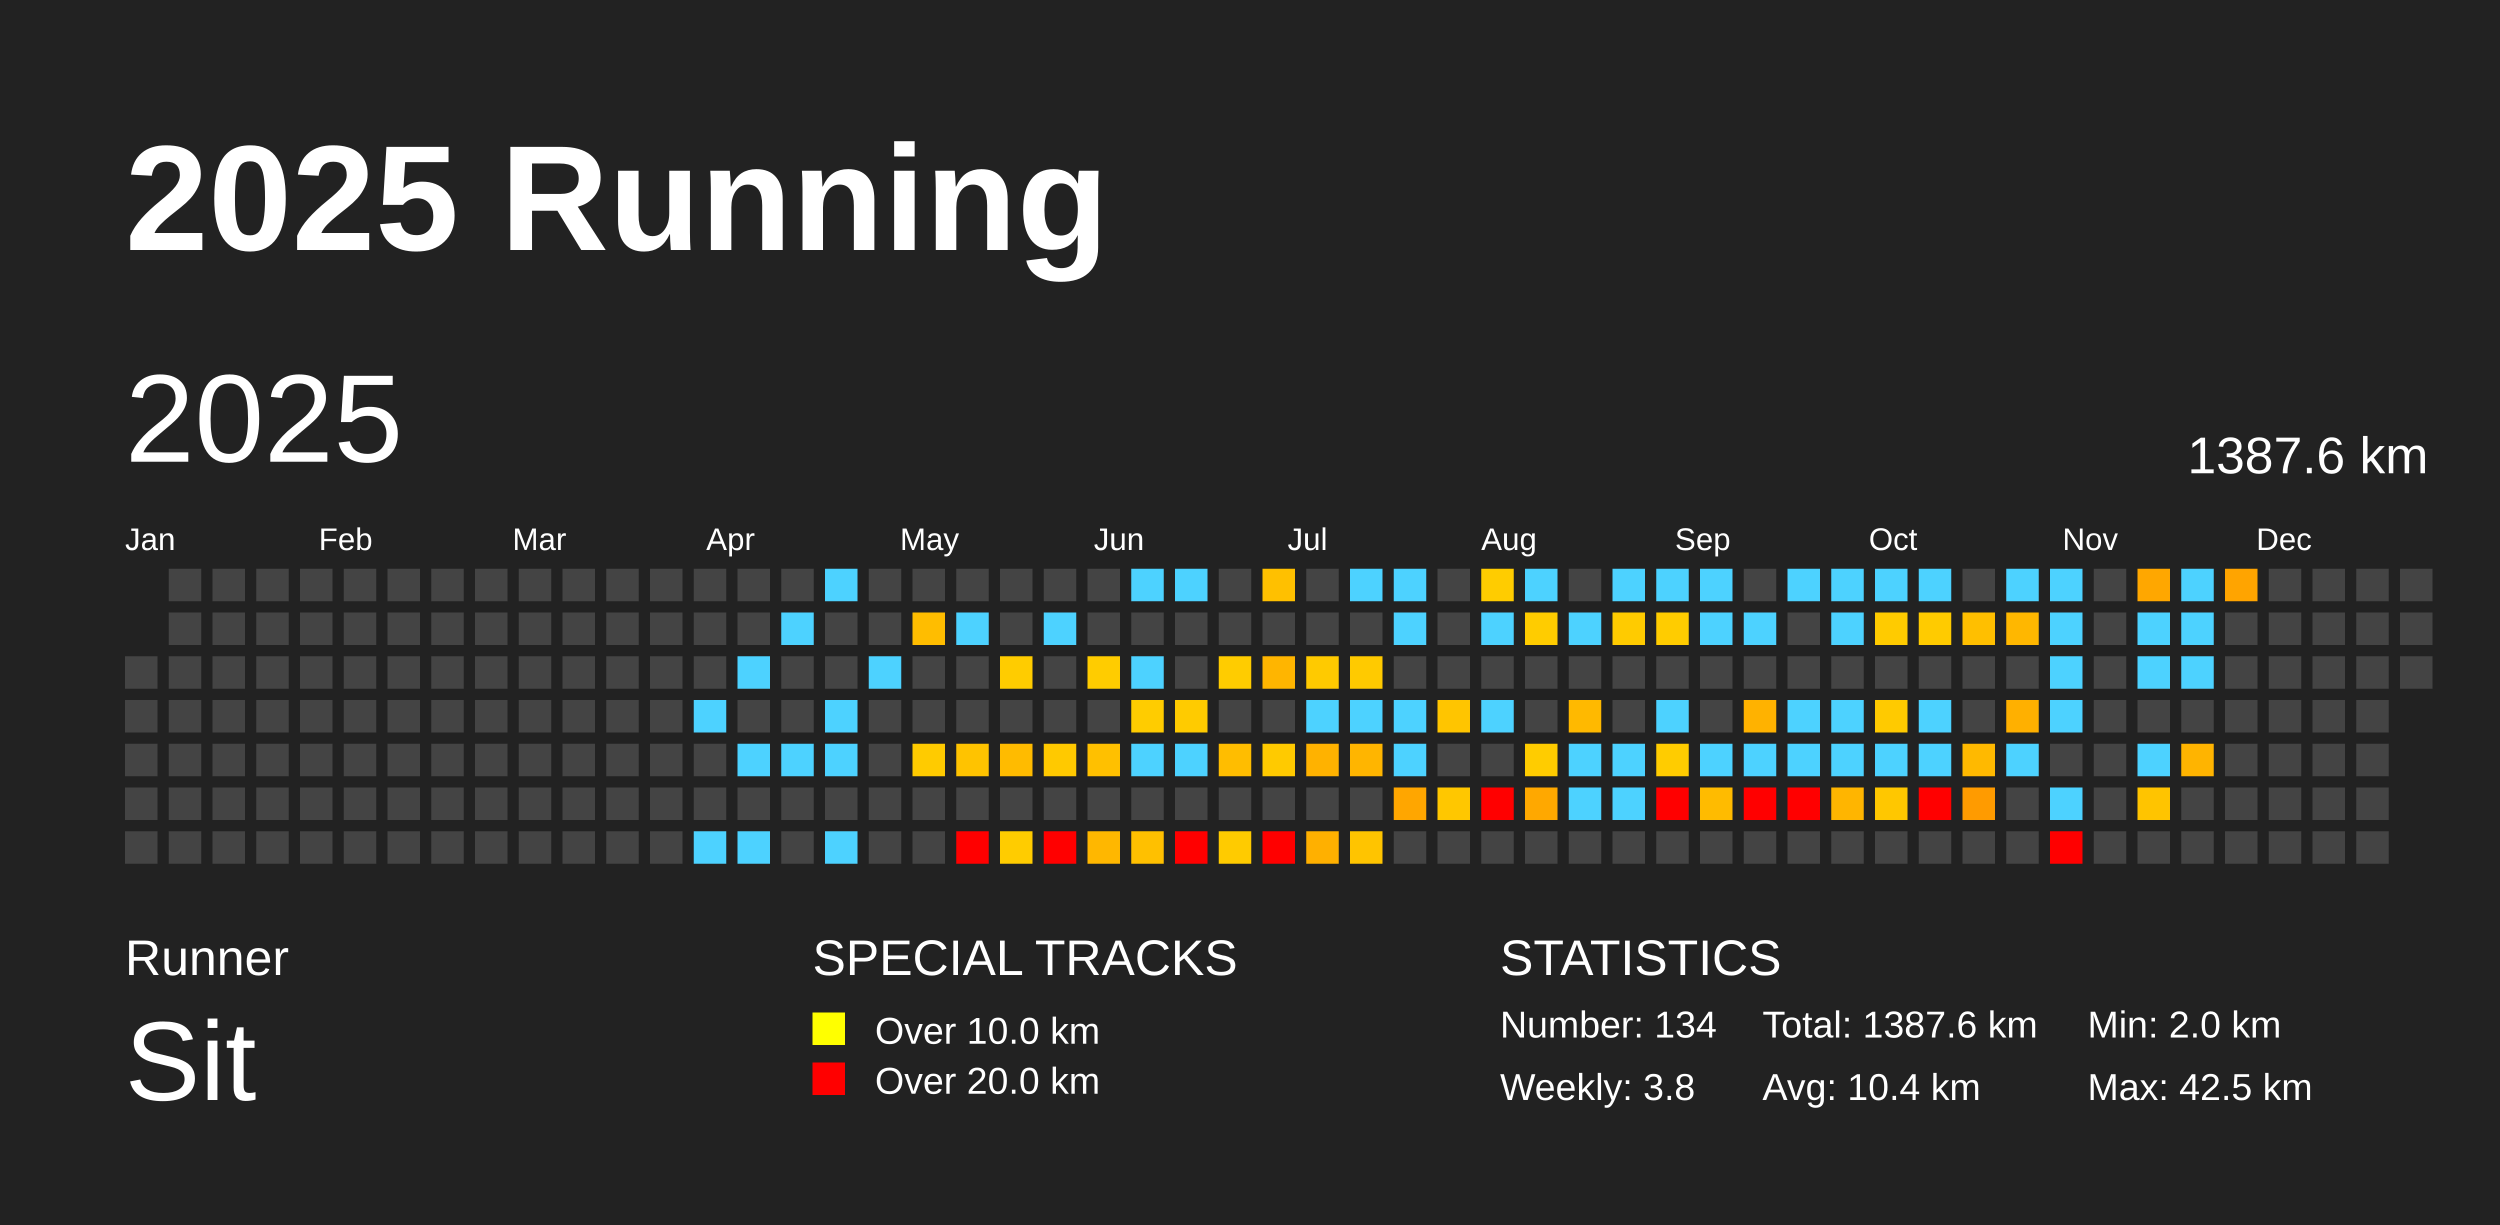
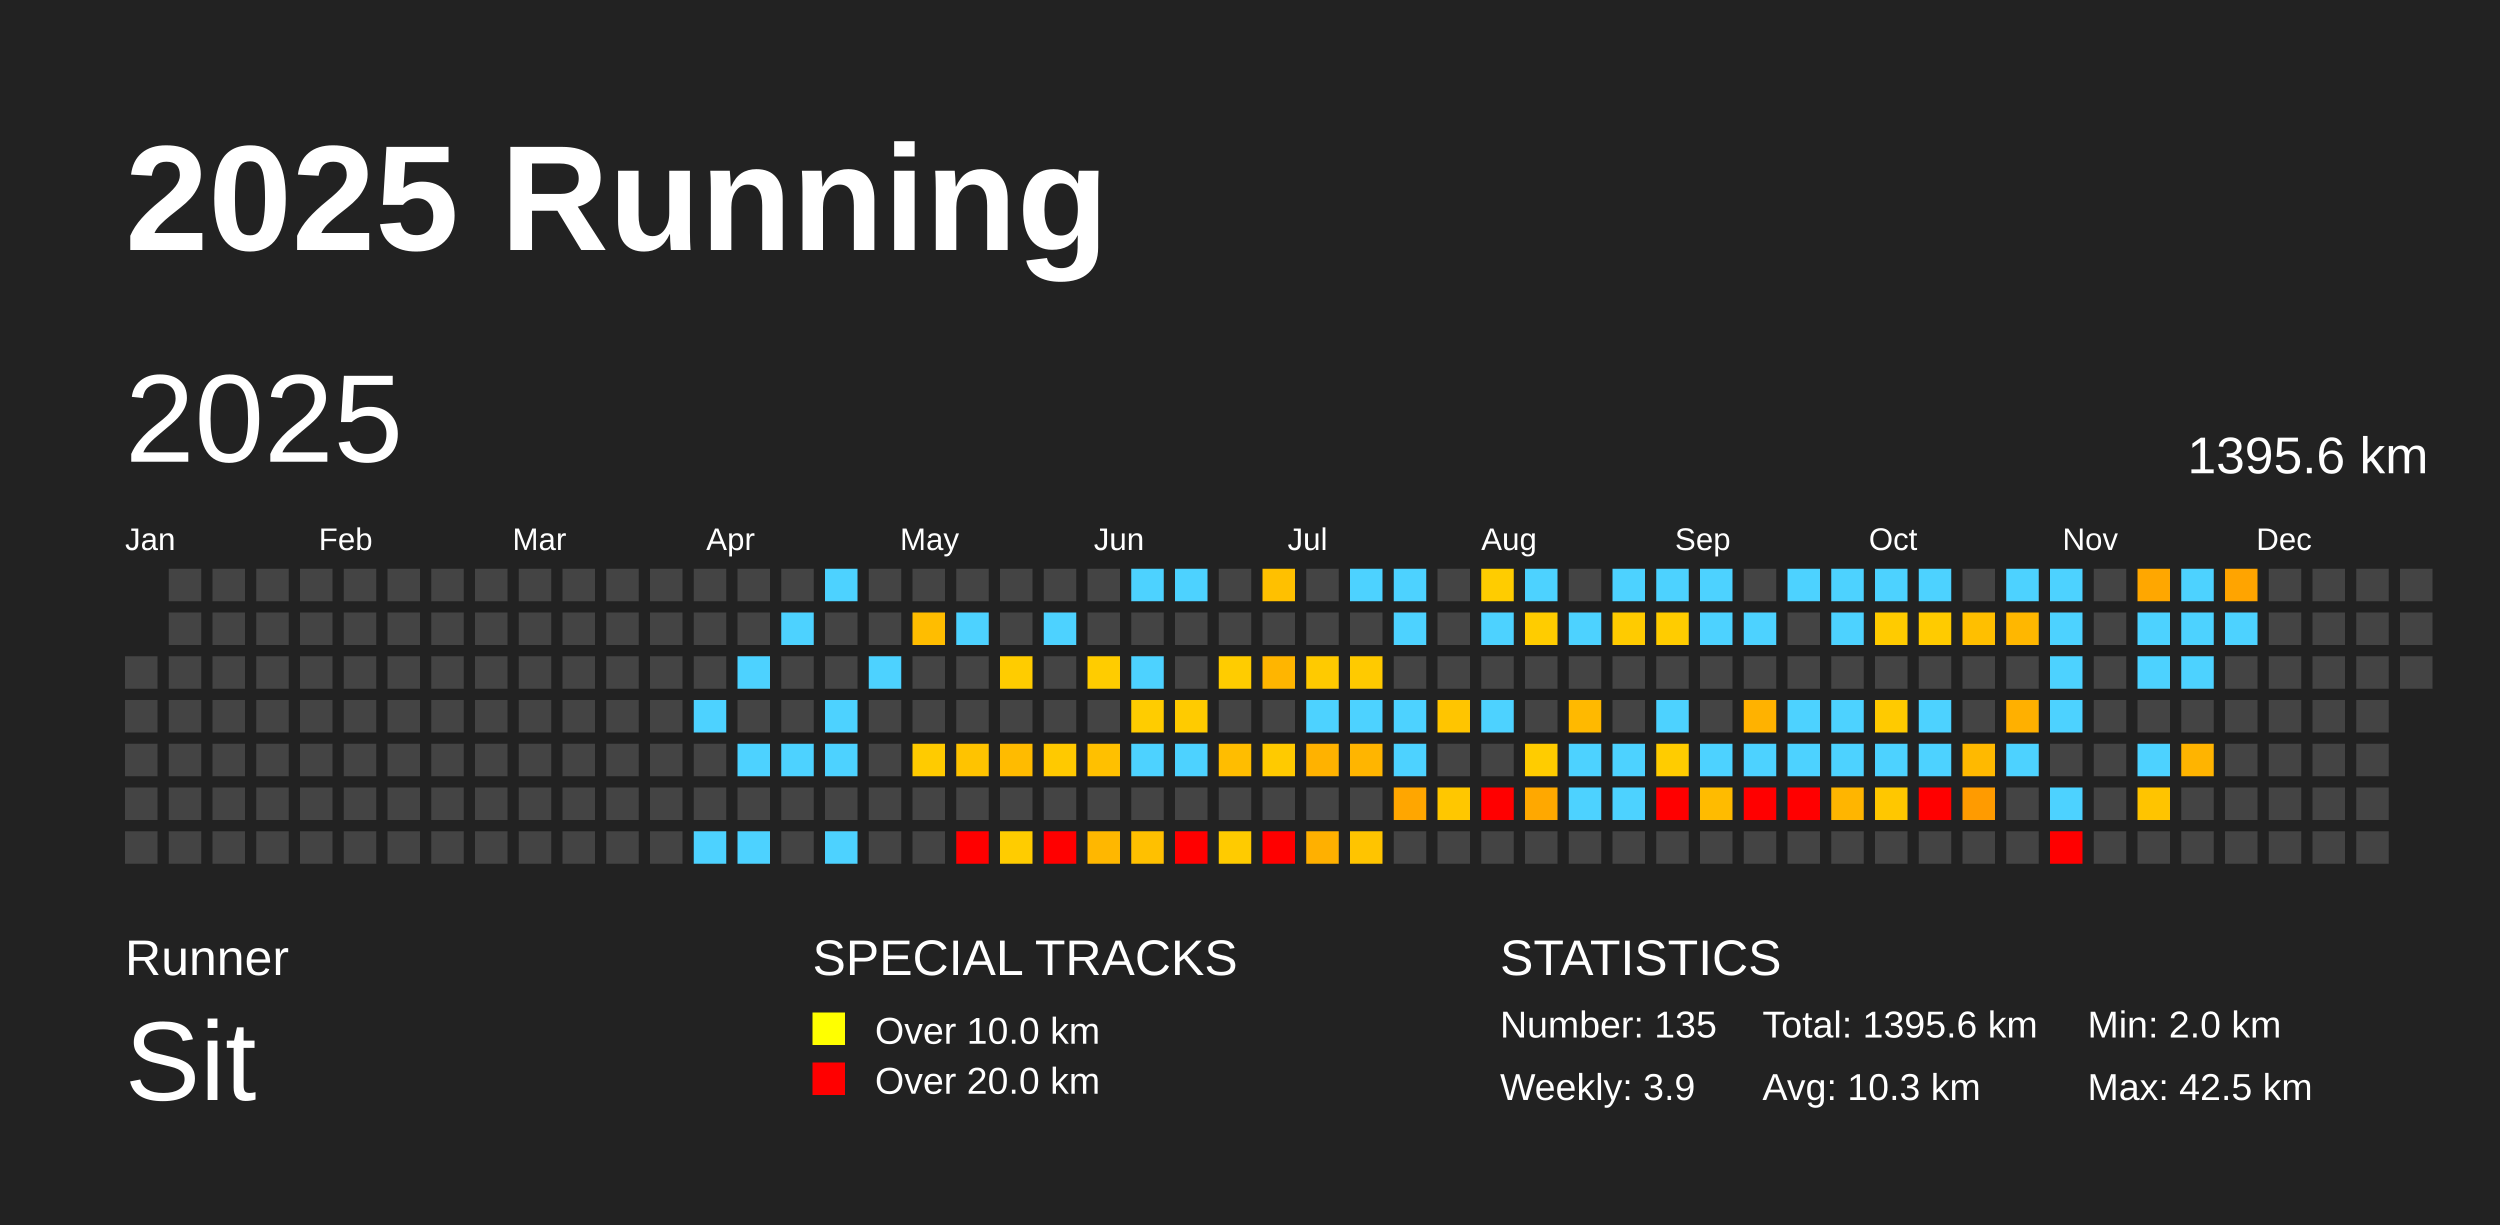
<svg xmlns="http://www.w3.org/2000/svg" baseProfile="full" height="98mm" version="1.1" viewBox="0,0,200,98" width="200mm">
  <defs />
  <rect fill="#222222" height="98" width="200" x="0" y="0" />
  <text fill="#FFFFFF" style="font-size:12px; font-family:Arial; font-weight:bold;" x="10" y="20">2025 Running</text>
  <text fill="#FFFFFF" style="font-size:4px; font-family:Arial" x="10" y="78">Runner</text>
  <text fill="#FFFFFF" style="font-size:9px; font-family:Arial" x="10" y="88">Sit</text>
  <text fill="#FFFFFF" style="font-size:4px; font-family:Arial" x="65" y="78">SPECIAL TRACKS</text>
  <rect fill="yellow" height="2.6" width="2.6" x="65" y="81" />
  <text fill="#FFFFFF" style="font-size:3px; font-family:Arial" x="70" y="83.5">Over 10.0 km</text>
  <rect fill="red" height="2.6" width="2.6" x="65" y="85" />
  <text fill="#FFFFFF" style="font-size:3px; font-family:Arial" x="70" y="87.5">Over 20.0 km</text>
  <text fill="#FFFFFF" style="font-size:4px; font-family:Arial" x="120" y="78">STATISTICS</text>
-   <text fill="#FFFFFF" style="font-size:3px; font-family:Arial" x="120" y="83">Number: 134</text>
-   <text fill="#FFFFFF" style="font-size:3px; font-family:Arial" x="120" y="88">Weekly: 3.8</text>
-   <text fill="#FFFFFF" style="font-size:3px; font-family:Arial" x="141" y="83">Total: 1387.6 km</text>
-   <text fill="#FFFFFF" style="font-size:3px; font-family:Arial" x="141" y="88">Avg: 10.4 km</text>
+   <text fill="#FFFFFF" style="font-size:3px; font-family:Arial" x="120" y="83">Number: 135</text>
+   <text fill="#FFFFFF" style="font-size:3px; font-family:Arial" x="120" y="88">Weekly: 3.9</text>
+   <text fill="#FFFFFF" style="font-size:3px; font-family:Arial" x="141" y="83">Total: 1395.6 km</text>
+   <text fill="#FFFFFF" style="font-size:3px; font-family:Arial" x="141" y="88">Avg: 10.3 km</text>
  <text fill="#FFFFFF" style="font-size:3px; font-family:Arial" x="167" y="83">Min: 2.0 km</text>
  <text fill="#FFFFFF" style="font-size:3px; font-family:Arial" x="167" y="88">Max: 42.5 km</text>
  <text dominant-baseline="hanging" fill="#FFFFFF" style="font-size:10.0px; font-family:Arial;" x="10" y="30">2025</text>
-   <text dominant-baseline="hanging" fill="#FFFFFF" style="font-size:4.125px; font-family:Arial;" x="175" y="35">1387.6 km</text>
+   <text dominant-baseline="hanging" fill="#FFFFFF" style="font-size:4.125px; font-family:Arial;" x="175" y="35">1395.6 km</text>
  <text fill="#FFFFFF" style="font-size:2.5px; font-family:Arial" x="10.0" y="44">Jan</text>
  <text fill="#FFFFFF" style="font-size:2.5px; font-family:Arial" x="25.5" y="44">Feb</text>
  <text fill="#FFFFFF" style="font-size:2.5px; font-family:Arial" x="41.0" y="44">Mar</text>
  <text fill="#FFFFFF" style="font-size:2.5px; font-family:Arial" x="56.5" y="44">Apr</text>
  <text fill="#FFFFFF" style="font-size:2.5px; font-family:Arial" x="72.0" y="44">May</text>
  <text fill="#FFFFFF" style="font-size:2.5px; font-family:Arial" x="87.5" y="44">Jun</text>
  <text fill="#FFFFFF" style="font-size:2.5px; font-family:Arial" x="103.0" y="44">Jul</text>
  <text fill="#FFFFFF" style="font-size:2.5px; font-family:Arial" x="118.5" y="44">Aug</text>
  <text fill="#FFFFFF" style="font-size:2.5px; font-family:Arial" x="134.0" y="44">Sep</text>
  <text fill="#FFFFFF" style="font-size:2.5px; font-family:Arial" x="149.5" y="44">Oct</text>
  <text fill="#FFFFFF" style="font-size:2.5px; font-family:Arial" x="165.0" y="44">Nov</text>
  <text fill="#FFFFFF" style="font-size:2.5px; font-family:Arial" x="180.5" y="44">Dec</text>
  <rect fill="#444444" height="2.6" width="2.6" x="10.0" y="52.5" />
  <rect fill="#444444" height="2.6" width="2.6" x="10.0" y="56.0" />
  <rect fill="#444444" height="2.6" width="2.6" x="10.0" y="59.5" />
  <rect fill="#444444" height="2.6" width="2.6" x="10.0" y="63.0" />
  <rect fill="#444444" height="2.6" width="2.6" x="10.0" y="66.5" />
  <rect fill="#444444" height="2.6" width="2.6" x="13.5" y="45.5" />
  <rect fill="#444444" height="2.6" width="2.6" x="13.5" y="49.0" />
  <rect fill="#444444" height="2.6" width="2.6" x="13.5" y="52.5" />
  <rect fill="#444444" height="2.6" width="2.6" x="13.5" y="56.0" />
  <rect fill="#444444" height="2.6" width="2.6" x="13.5" y="59.5" />
  <rect fill="#444444" height="2.6" width="2.6" x="13.5" y="63.0" />
  <rect fill="#444444" height="2.6" width="2.6" x="13.5" y="66.5" />
  <rect fill="#444444" height="2.6" width="2.6" x="17.0" y="45.5" />
  <rect fill="#444444" height="2.6" width="2.6" x="17.0" y="49.0" />
  <rect fill="#444444" height="2.6" width="2.6" x="17.0" y="52.5" />
  <rect fill="#444444" height="2.6" width="2.6" x="17.0" y="56.0" />
  <rect fill="#444444" height="2.6" width="2.6" x="17.0" y="59.5" />
  <rect fill="#444444" height="2.6" width="2.6" x="17.0" y="63.0" />
  <rect fill="#444444" height="2.6" width="2.6" x="17.0" y="66.5" />
  <rect fill="#444444" height="2.6" width="2.6" x="20.5" y="45.5" />
  <rect fill="#444444" height="2.6" width="2.6" x="20.5" y="49.0" />
  <rect fill="#444444" height="2.6" width="2.6" x="20.5" y="52.5" />
  <rect fill="#444444" height="2.6" width="2.6" x="20.5" y="56.0" />
  <rect fill="#444444" height="2.6" width="2.6" x="20.5" y="59.5" />
  <rect fill="#444444" height="2.6" width="2.6" x="20.5" y="63.0" />
  <rect fill="#444444" height="2.6" width="2.6" x="20.5" y="66.5" />
  <rect fill="#444444" height="2.6" width="2.6" x="24.0" y="45.5" />
  <rect fill="#444444" height="2.6" width="2.6" x="24.0" y="49.0" />
  <rect fill="#444444" height="2.6" width="2.6" x="24.0" y="52.5" />
  <rect fill="#444444" height="2.6" width="2.6" x="24.0" y="56.0" />
  <rect fill="#444444" height="2.6" width="2.6" x="24.0" y="59.5" />
  <rect fill="#444444" height="2.6" width="2.6" x="24.0" y="63.0" />
  <rect fill="#444444" height="2.6" width="2.6" x="24.0" y="66.5" />
  <rect fill="#444444" height="2.6" width="2.6" x="27.5" y="45.5" />
  <rect fill="#444444" height="2.6" width="2.6" x="27.5" y="49.0" />
  <rect fill="#444444" height="2.6" width="2.6" x="27.5" y="52.5" />
  <rect fill="#444444" height="2.6" width="2.6" x="27.5" y="56.0" />
  <rect fill="#444444" height="2.6" width="2.6" x="27.5" y="59.5" />
  <rect fill="#444444" height="2.6" width="2.6" x="27.5" y="63.0" />
  <rect fill="#444444" height="2.6" width="2.6" x="27.5" y="66.5" />
  <rect fill="#444444" height="2.6" width="2.6" x="31.0" y="45.5" />
  <rect fill="#444444" height="2.6" width="2.6" x="31.0" y="49.0" />
  <rect fill="#444444" height="2.6" width="2.6" x="31.0" y="52.5" />
  <rect fill="#444444" height="2.6" width="2.6" x="31.0" y="56.0" />
  <rect fill="#444444" height="2.6" width="2.6" x="31.0" y="59.5" />
  <rect fill="#444444" height="2.6" width="2.6" x="31.0" y="63.0" />
  <rect fill="#444444" height="2.6" width="2.6" x="31.0" y="66.5" />
  <rect fill="#444444" height="2.6" width="2.6" x="34.5" y="45.5" />
  <rect fill="#444444" height="2.6" width="2.6" x="34.5" y="49.0" />
  <rect fill="#444444" height="2.6" width="2.6" x="34.5" y="52.5" />
  <rect fill="#444444" height="2.6" width="2.6" x="34.5" y="56.0" />
  <rect fill="#444444" height="2.6" width="2.6" x="34.5" y="59.5" />
  <rect fill="#444444" height="2.6" width="2.6" x="34.5" y="63.0" />
  <rect fill="#444444" height="2.6" width="2.6" x="34.5" y="66.5" />
  <rect fill="#444444" height="2.6" width="2.6" x="38.0" y="45.5" />
  <rect fill="#444444" height="2.6" width="2.6" x="38.0" y="49.0" />
  <rect fill="#444444" height="2.6" width="2.6" x="38.0" y="52.5" />
  <rect fill="#444444" height="2.6" width="2.6" x="38.0" y="56.0" />
  <rect fill="#444444" height="2.6" width="2.6" x="38.0" y="59.5" />
  <rect fill="#444444" height="2.6" width="2.6" x="38.0" y="63.0" />
  <rect fill="#444444" height="2.6" width="2.6" x="38.0" y="66.5" />
  <rect fill="#444444" height="2.6" width="2.6" x="41.5" y="45.5" />
  <rect fill="#444444" height="2.6" width="2.6" x="41.5" y="49.0" />
  <rect fill="#444444" height="2.6" width="2.6" x="41.5" y="52.5" />
  <rect fill="#444444" height="2.6" width="2.6" x="41.5" y="56.0" />
  <rect fill="#444444" height="2.6" width="2.6" x="41.5" y="59.5" />
  <rect fill="#444444" height="2.6" width="2.6" x="41.5" y="63.0" />
  <rect fill="#444444" height="2.6" width="2.6" x="41.5" y="66.5" />
  <rect fill="#444444" height="2.6" width="2.6" x="45.0" y="45.5" />
  <rect fill="#444444" height="2.6" width="2.6" x="45.0" y="49.0" />
  <rect fill="#444444" height="2.6" width="2.6" x="45.0" y="52.5" />
  <rect fill="#444444" height="2.6" width="2.6" x="45.0" y="56.0" />
  <rect fill="#444444" height="2.6" width="2.6" x="45.0" y="59.5" />
  <rect fill="#444444" height="2.6" width="2.6" x="45.0" y="63.0" />
  <rect fill="#444444" height="2.6" width="2.6" x="45.0" y="66.5" />
  <rect fill="#444444" height="2.6" width="2.6" x="48.5" y="45.5" />
  <rect fill="#444444" height="2.6" width="2.6" x="48.5" y="49.0" />
  <rect fill="#444444" height="2.6" width="2.6" x="48.5" y="52.5" />
  <rect fill="#444444" height="2.6" width="2.6" x="48.5" y="56.0" />
  <rect fill="#444444" height="2.6" width="2.6" x="48.5" y="59.5" />
  <rect fill="#444444" height="2.6" width="2.6" x="48.5" y="63.0" />
  <rect fill="#444444" height="2.6" width="2.6" x="48.5" y="66.5" />
  <rect fill="#444444" height="2.6" width="2.6" x="52.0" y="45.5" />
  <rect fill="#444444" height="2.6" width="2.6" x="52.0" y="49.0" />
  <rect fill="#444444" height="2.6" width="2.6" x="52.0" y="52.5" />
  <rect fill="#444444" height="2.6" width="2.6" x="52.0" y="56.0" />
  <rect fill="#444444" height="2.6" width="2.6" x="52.0" y="59.5" />
  <rect fill="#444444" height="2.6" width="2.6" x="52.0" y="63.0" />
  <rect fill="#444444" height="2.6" width="2.6" x="52.0" y="66.5" />
  <rect fill="#444444" height="2.6" width="2.6" x="55.5" y="45.5" />
  <rect fill="#444444" height="2.6" width="2.6" x="55.5" y="49.0" />
  <rect fill="#444444" height="2.6" width="2.6" x="55.5" y="52.5" />
  <rect fill="#4dd2ff" height="2.6" width="2.6" x="55.5" y="56.0" />
  <rect fill="#444444" height="2.6" width="2.6" x="55.5" y="59.5" />
  <rect fill="#444444" height="2.6" width="2.6" x="55.5" y="63.0" />
  <rect fill="#4dd2ff" height="2.6" width="2.6" x="55.5" y="66.5" />
  <rect fill="#444444" height="2.6" width="2.6" x="59.0" y="45.5" />
  <rect fill="#444444" height="2.6" width="2.6" x="59.0" y="49.0" />
  <rect fill="#4dd2ff" height="2.6" width="2.6" x="59.0" y="52.5" />
  <rect fill="#444444" height="2.6" width="2.6" x="59.0" y="56.0" />
  <rect fill="#4dd2ff" height="2.6" width="2.6" x="59.0" y="59.5" />
  <rect fill="#444444" height="2.6" width="2.6" x="59.0" y="63.0" />
  <rect fill="#4dd2ff" height="2.6" width="2.6" x="59.0" y="66.5" />
  <rect fill="#444444" height="2.6" width="2.6" x="62.5" y="45.5" />
  <rect fill="#4dd2ff" height="2.6" width="2.6" x="62.5" y="49.0" />
  <rect fill="#444444" height="2.6" width="2.6" x="62.5" y="52.5" />
  <rect fill="#444444" height="2.6" width="2.6" x="62.5" y="56.0" />
  <rect fill="#4dd2ff" height="2.6" width="2.6" x="62.5" y="59.5" />
  <rect fill="#444444" height="2.6" width="2.6" x="62.5" y="63.0" />
  <rect fill="#444444" height="2.6" width="2.6" x="62.5" y="66.5" />
  <rect fill="#4dd2ff" height="2.6" width="2.6" x="66.0" y="45.5" />
  <rect fill="#444444" height="2.6" width="2.6" x="66.0" y="49.0" />
  <rect fill="#444444" height="2.6" width="2.6" x="66.0" y="52.5" />
  <rect fill="#4dd2ff" height="2.6" width="2.6" x="66.0" y="56.0" />
  <rect fill="#4dd2ff" height="2.6" width="2.6" x="66.0" y="59.5" />
  <rect fill="#444444" height="2.6" width="2.6" x="66.0" y="63.0" />
  <rect fill="#4dd2ff" height="2.6" width="2.6" x="66.0" y="66.5" />
  <rect fill="#444444" height="2.6" width="2.6" x="69.5" y="45.5" />
  <rect fill="#444444" height="2.6" width="2.6" x="69.5" y="49.0" />
  <rect fill="#4dd2ff" height="2.6" width="2.6" x="69.5" y="52.5" />
  <rect fill="#444444" height="2.6" width="2.6" x="69.5" y="56.0" />
  <rect fill="#444444" height="2.6" width="2.6" x="69.5" y="59.5" />
  <rect fill="#444444" height="2.6" width="2.6" x="69.5" y="63.0" />
  <rect fill="#444444" height="2.6" width="2.6" x="69.5" y="66.5" />
  <rect fill="#444444" height="2.6" width="2.6" x="73.0" y="45.5" />
  <rect fill="#ffbd00" height="2.6" width="2.6" x="73.0" y="49.0" />
  <rect fill="#444444" height="2.6" width="2.6" x="73.0" y="52.5" />
  <rect fill="#444444" height="2.6" width="2.6" x="73.0" y="56.0" />
  <rect fill="#ffcb00" height="2.6" width="2.6" x="73.0" y="59.5" />
  <rect fill="#444444" height="2.6" width="2.6" x="73.0" y="63.0" />
  <rect fill="#444444" height="2.6" width="2.6" x="73.0" y="66.5" />
  <rect fill="#444444" height="2.6" width="2.6" x="76.5" y="45.5" />
  <rect fill="#4dd2ff" height="2.6" width="2.6" x="76.5" y="49.0" />
  <rect fill="#444444" height="2.6" width="2.6" x="76.5" y="52.5" />
  <rect fill="#444444" height="2.6" width="2.6" x="76.5" y="56.0" />
  <rect fill="#ffc300" height="2.6" width="2.6" x="76.5" y="59.5" />
  <rect fill="#444444" height="2.6" width="2.6" x="76.5" y="63.0" />
  <rect fill="red" height="2.6" width="2.6" x="76.5" y="66.5" />
  <rect fill="#444444" height="2.6" width="2.6" x="80.0" y="45.5" />
  <rect fill="#444444" height="2.6" width="2.6" x="80.0" y="49.0" />
  <rect fill="#ffcc00" height="2.6" width="2.6" x="80.0" y="52.5" />
  <rect fill="#444444" height="2.6" width="2.6" x="80.0" y="56.0" />
  <rect fill="#ffbb00" height="2.6" width="2.6" x="80.0" y="59.5" />
  <rect fill="#444444" height="2.6" width="2.6" x="80.0" y="63.0" />
  <rect fill="#ffcc00" height="2.6" width="2.6" x="80.0" y="66.5" />
  <rect fill="#444444" height="2.6" width="2.6" x="83.5" y="45.5" />
  <rect fill="#4dd2ff" height="2.6" width="2.6" x="83.5" y="49.0" />
  <rect fill="#444444" height="2.6" width="2.6" x="83.5" y="52.5" />
  <rect fill="#444444" height="2.6" width="2.6" x="83.5" y="56.0" />
  <rect fill="#ffc900" height="2.6" width="2.6" x="83.5" y="59.5" />
  <rect fill="#444444" height="2.6" width="2.6" x="83.5" y="63.0" />
  <rect fill="red" height="2.6" width="2.6" x="83.5" y="66.5" />
  <rect fill="#444444" height="2.6" width="2.6" x="87.0" y="45.5" />
  <rect fill="#444444" height="2.6" width="2.6" x="87.0" y="49.0" />
  <rect fill="#ffcc00" height="2.6" width="2.6" x="87.0" y="52.5" />
  <rect fill="#444444" height="2.6" width="2.6" x="87.0" y="56.0" />
  <rect fill="#ffc000" height="2.6" width="2.6" x="87.0" y="59.5" />
  <rect fill="#444444" height="2.6" width="2.6" x="87.0" y="63.0" />
  <rect fill="#ffb700" height="2.6" width="2.6" x="87.0" y="66.5" />
  <rect fill="#4dd2ff" height="2.6" width="2.6" x="90.5" y="45.5" />
  <rect fill="#444444" height="2.6" width="2.6" x="90.5" y="49.0" />
  <rect fill="#4dd2ff" height="2.6" width="2.6" x="90.5" y="52.5" />
  <rect fill="#ffcc00" height="2.6" width="2.6" x="90.5" y="56.0" />
  <rect fill="#4dd2ff" height="2.6" width="2.6" x="90.5" y="59.5" />
  <rect fill="#444444" height="2.6" width="2.6" x="90.5" y="63.0" />
  <rect fill="#ffc000" height="2.6" width="2.6" x="90.5" y="66.5" />
  <rect fill="#4dd2ff" height="2.6" width="2.6" x="94.0" y="45.5" />
  <rect fill="#444444" height="2.6" width="2.6" x="94.0" y="49.0" />
  <rect fill="#444444" height="2.6" width="2.6" x="94.0" y="52.5" />
  <rect fill="#ffcb00" height="2.6" width="2.6" x="94.0" y="56.0" />
  <rect fill="#4dd2ff" height="2.6" width="2.6" x="94.0" y="59.5" />
  <rect fill="#444444" height="2.6" width="2.6" x="94.0" y="63.0" />
  <rect fill="red" height="2.6" width="2.6" x="94.0" y="66.5" />
  <rect fill="#444444" height="2.6" width="2.6" x="97.5" y="45.5" />
  <rect fill="#444444" height="2.6" width="2.6" x="97.5" y="49.0" />
  <rect fill="#ffcc00" height="2.6" width="2.6" x="97.5" y="52.5" />
  <rect fill="#444444" height="2.6" width="2.6" x="97.5" y="56.0" />
  <rect fill="#ffbd00" height="2.6" width="2.6" x="97.5" y="59.5" />
  <rect fill="#444444" height="2.6" width="2.6" x="97.5" y="63.0" />
  <rect fill="#ffcb00" height="2.6" width="2.6" x="97.5" y="66.5" />
  <rect fill="#ffc000" height="2.6" width="2.6" x="101.0" y="45.5" />
  <rect fill="#444444" height="2.6" width="2.6" x="101.0" y="49.0" />
  <rect fill="#ffb500" height="2.6" width="2.6" x="101.0" y="52.5" />
  <rect fill="#444444" height="2.6" width="2.6" x="101.0" y="56.0" />
  <rect fill="#ffca00" height="2.6" width="2.6" x="101.0" y="59.5" />
  <rect fill="#444444" height="2.6" width="2.6" x="101.0" y="63.0" />
  <rect fill="red" height="2.6" width="2.6" x="101.0" y="66.5" />
  <rect fill="#444444" height="2.6" width="2.6" x="104.5" y="45.5" />
  <rect fill="#444444" height="2.6" width="2.6" x="104.5" y="49.0" />
  <rect fill="#ffca00" height="2.6" width="2.6" x="104.5" y="52.5" />
  <rect fill="#4dd2ff" height="2.6" width="2.6" x="104.5" y="56.0" />
  <rect fill="#ffb200" height="2.6" width="2.6" x="104.5" y="59.5" />
  <rect fill="#444444" height="2.6" width="2.6" x="104.5" y="63.0" />
  <rect fill="#ffb000" height="2.6" width="2.6" x="104.5" y="66.5" />
  <rect fill="#4dd2ff" height="2.6" width="2.6" x="108.0" y="45.5" />
  <rect fill="#444444" height="2.6" width="2.6" x="108.0" y="49.0" />
  <rect fill="#ffca00" height="2.6" width="2.6" x="108.0" y="52.5" />
  <rect fill="#4dd2ff" height="2.6" width="2.6" x="108.0" y="56.0" />
  <rect fill="#ffb500" height="2.6" width="2.6" x="108.0" y="59.5" />
  <rect fill="#444444" height="2.6" width="2.6" x="108.0" y="63.0" />
  <rect fill="#ffc400" height="2.6" width="2.6" x="108.0" y="66.5" />
  <rect fill="#4dd2ff" height="2.6" width="2.6" x="111.5" y="45.5" />
  <rect fill="#4dd2ff" height="2.6" width="2.6" x="111.5" y="49.0" />
  <rect fill="#444444" height="2.6" width="2.6" x="111.5" y="52.5" />
  <rect fill="#4dd2ff" height="2.6" width="2.6" x="111.5" y="56.0" />
  <rect fill="#4dd2ff" height="2.6" width="2.6" x="111.5" y="59.5" />
  <rect fill="#ffa600" height="2.6" width="2.6" x="111.5" y="63.0" />
  <rect fill="#444444" height="2.6" width="2.6" x="111.5" y="66.5" />
  <rect fill="#444444" height="2.6" width="2.6" x="115.0" y="45.5" />
  <rect fill="#444444" height="2.6" width="2.6" x="115.0" y="49.0" />
  <rect fill="#444444" height="2.6" width="2.6" x="115.0" y="52.5" />
  <rect fill="#ffc500" height="2.6" width="2.6" x="115.0" y="56.0" />
  <rect fill="#444444" height="2.6" width="2.6" x="115.0" y="59.5" />
  <rect fill="#ffc700" height="2.6" width="2.6" x="115.0" y="63.0" />
  <rect fill="#444444" height="2.6" width="2.6" x="115.0" y="66.5" />
  <rect fill="#ffcc00" height="2.6" width="2.6" x="118.5" y="45.5" />
  <rect fill="#4dd2ff" height="2.6" width="2.6" x="118.5" y="49.0" />
  <rect fill="#444444" height="2.6" width="2.6" x="118.5" y="52.5" />
  <rect fill="#4dd2ff" height="2.6" width="2.6" x="118.5" y="56.0" />
  <rect fill="#444444" height="2.6" width="2.6" x="118.5" y="59.5" />
  <rect fill="red" height="2.6" width="2.6" x="118.5" y="63.0" />
  <rect fill="#444444" height="2.6" width="2.6" x="118.5" y="66.5" />
  <rect fill="#4dd2ff" height="2.6" width="2.6" x="122.0" y="45.5" />
  <rect fill="#ffcc00" height="2.6" width="2.6" x="122.0" y="49.0" />
  <rect fill="#444444" height="2.6" width="2.6" x="122.0" y="52.5" />
  <rect fill="#444444" height="2.6" width="2.6" x="122.0" y="56.0" />
  <rect fill="#ffcc00" height="2.6" width="2.6" x="122.0" y="59.5" />
  <rect fill="#ffa800" height="2.6" width="2.6" x="122.0" y="63.0" />
  <rect fill="#444444" height="2.6" width="2.6" x="122.0" y="66.5" />
  <rect fill="#444444" height="2.6" width="2.6" x="125.5" y="45.5" />
  <rect fill="#4dd2ff" height="2.6" width="2.6" x="125.5" y="49.0" />
  <rect fill="#444444" height="2.6" width="2.6" x="125.5" y="52.5" />
  <rect fill="#ffb900" height="2.6" width="2.6" x="125.5" y="56.0" />
  <rect fill="#4dd2ff" height="2.6" width="2.6" x="125.5" y="59.5" />
  <rect fill="#4dd2ff" height="2.6" width="2.6" x="125.5" y="63.0" />
  <rect fill="#444444" height="2.6" width="2.6" x="125.5" y="66.5" />
  <rect fill="#4dd2ff" height="2.6" width="2.6" x="129.0" y="45.5" />
  <rect fill="#ffcb00" height="2.6" width="2.6" x="129.0" y="49.0" />
  <rect fill="#444444" height="2.6" width="2.6" x="129.0" y="52.5" />
  <rect fill="#444444" height="2.6" width="2.6" x="129.0" y="56.0" />
  <rect fill="#4dd2ff" height="2.6" width="2.6" x="129.0" y="59.5" />
  <rect fill="#4dd2ff" height="2.6" width="2.6" x="129.0" y="63.0" />
  <rect fill="#444444" height="2.6" width="2.6" x="129.0" y="66.5" />
  <rect fill="#4dd2ff" height="2.6" width="2.6" x="132.5" y="45.5" />
  <rect fill="#ffcc00" height="2.6" width="2.6" x="132.5" y="49.0" />
  <rect fill="#444444" height="2.6" width="2.6" x="132.5" y="52.5" />
  <rect fill="#4dd2ff" height="2.6" width="2.6" x="132.5" y="56.0" />
  <rect fill="#ffcc00" height="2.6" width="2.6" x="132.5" y="59.5" />
  <rect fill="red" height="2.6" width="2.6" x="132.5" y="63.0" />
  <rect fill="#444444" height="2.6" width="2.6" x="132.5" y="66.5" />
  <rect fill="#4dd2ff" height="2.6" width="2.6" x="136.0" y="45.5" />
  <rect fill="#4dd2ff" height="2.6" width="2.6" x="136.0" y="49.0" />
  <rect fill="#444444" height="2.6" width="2.6" x="136.0" y="52.5" />
  <rect fill="#444444" height="2.6" width="2.6" x="136.0" y="56.0" />
  <rect fill="#4dd2ff" height="2.6" width="2.6" x="136.0" y="59.5" />
  <rect fill="#ffbb00" height="2.6" width="2.6" x="136.0" y="63.0" />
  <rect fill="#444444" height="2.6" width="2.6" x="136.0" y="66.5" />
  <rect fill="#444444" height="2.6" width="2.6" x="139.5" y="45.5" />
  <rect fill="#4dd2ff" height="2.6" width="2.6" x="139.5" y="49.0" />
  <rect fill="#444444" height="2.6" width="2.6" x="139.5" y="52.5" />
  <rect fill="#ffb200" height="2.6" width="2.6" x="139.5" y="56.0" />
  <rect fill="#4dd2ff" height="2.6" width="2.6" x="139.5" y="59.5" />
  <rect fill="red" height="2.6" width="2.6" x="139.5" y="63.0" />
  <rect fill="#444444" height="2.6" width="2.6" x="139.5" y="66.5" />
  <rect fill="#4dd2ff" height="2.6" width="2.6" x="143.0" y="45.5" />
  <rect fill="#444444" height="2.6" width="2.6" x="143.0" y="49.0" />
  <rect fill="#444444" height="2.6" width="2.6" x="143.0" y="52.5" />
  <rect fill="#4dd2ff" height="2.6" width="2.6" x="143.0" y="56.0" />
  <rect fill="#4dd2ff" height="2.6" width="2.6" x="143.0" y="59.5" />
  <rect fill="red" height="2.6" width="2.6" x="143.0" y="63.0" />
  <rect fill="#444444" height="2.6" width="2.6" x="143.0" y="66.5" />
  <rect fill="#4dd2ff" height="2.6" width="2.6" x="146.5" y="45.5" />
  <rect fill="#4dd2ff" height="2.6" width="2.6" x="146.5" y="49.0" />
  <rect fill="#444444" height="2.6" width="2.6" x="146.5" y="52.5" />
  <rect fill="#4dd2ff" height="2.6" width="2.6" x="146.5" y="56.0" />
  <rect fill="#4dd2ff" height="2.6" width="2.6" x="146.5" y="59.5" />
  <rect fill="#ffb500" height="2.6" width="2.6" x="146.5" y="63.0" />
  <rect fill="#444444" height="2.6" width="2.6" x="146.5" y="66.5" />
  <rect fill="#4dd2ff" height="2.6" width="2.6" x="150.0" y="45.5" />
  <rect fill="#ffcb00" height="2.6" width="2.6" x="150.0" y="49.0" />
  <rect fill="#444444" height="2.6" width="2.6" x="150.0" y="52.5" />
  <rect fill="#ffca00" height="2.6" width="2.6" x="150.0" y="56.0" />
  <rect fill="#4dd2ff" height="2.6" width="2.6" x="150.0" y="59.5" />
  <rect fill="#ffc700" height="2.6" width="2.6" x="150.0" y="63.0" />
  <rect fill="#444444" height="2.6" width="2.6" x="150.0" y="66.5" />
  <rect fill="#4dd2ff" height="2.6" width="2.6" x="153.5" y="45.5" />
  <rect fill="#ffcb00" height="2.6" width="2.6" x="153.5" y="49.0" />
  <rect fill="#444444" height="2.6" width="2.6" x="153.5" y="52.5" />
  <rect fill="#4dd2ff" height="2.6" width="2.6" x="153.5" y="56.0" />
  <rect fill="#4dd2ff" height="2.6" width="2.6" x="153.5" y="59.5" />
  <rect fill="red" height="2.6" width="2.6" x="153.5" y="63.0" />
  <rect fill="#444444" height="2.6" width="2.6" x="153.5" y="66.5" />
  <rect fill="#444444" height="2.6" width="2.6" x="157.0" y="45.5" />
  <rect fill="#ffbf00" height="2.6" width="2.6" x="157.0" y="49.0" />
  <rect fill="#444444" height="2.6" width="2.6" x="157.0" y="52.5" />
  <rect fill="#444444" height="2.6" width="2.6" x="157.0" y="56.0" />
  <rect fill="#ffb900" height="2.6" width="2.6" x="157.0" y="59.5" />
  <rect fill="#ff9b00" height="2.6" width="2.6" x="157.0" y="63.0" />
  <rect fill="#444444" height="2.6" width="2.6" x="157.0" y="66.5" />
  <rect fill="#4dd2ff" height="2.6" width="2.6" x="160.5" y="45.5" />
  <rect fill="#ffb700" height="2.6" width="2.6" x="160.5" y="49.0" />
  <rect fill="#444444" height="2.6" width="2.6" x="160.5" y="52.5" />
  <rect fill="#ffb000" height="2.6" width="2.6" x="160.5" y="56.0" />
  <rect fill="#4dd2ff" height="2.6" width="2.6" x="160.5" y="59.5" />
  <rect fill="#444444" height="2.6" width="2.6" x="160.5" y="63.0" />
  <rect fill="#444444" height="2.6" width="2.6" x="160.5" y="66.5" />
  <rect fill="#4dd2ff" height="2.6" width="2.6" x="164.0" y="45.5" />
  <rect fill="#4dd2ff" height="2.6" width="2.6" x="164.0" y="49.0" />
  <rect fill="#4dd2ff" height="2.6" width="2.6" x="164.0" y="52.5" />
  <rect fill="#4dd2ff" height="2.6" width="2.6" x="164.0" y="56.0" />
  <rect fill="#444444" height="2.6" width="2.6" x="164.0" y="59.5" />
  <rect fill="#4dd2ff" height="2.6" width="2.6" x="164.0" y="63.0" />
  <rect fill="red" height="2.6" width="2.6" x="164.0" y="66.5" />
  <rect fill="#444444" height="2.6" width="2.6" x="167.5" y="45.5" />
  <rect fill="#444444" height="2.6" width="2.6" x="167.5" y="49.0" />
  <rect fill="#444444" height="2.6" width="2.6" x="167.5" y="52.5" />
  <rect fill="#444444" height="2.6" width="2.6" x="167.5" y="56.0" />
  <rect fill="#444444" height="2.6" width="2.6" x="167.5" y="59.5" />
  <rect fill="#444444" height="2.6" width="2.6" x="167.5" y="63.0" />
  <rect fill="#444444" height="2.6" width="2.6" x="167.5" y="66.5" />
  <rect fill="#ffa700" height="2.6" width="2.6" x="171.0" y="45.5" />
  <rect fill="#4dd2ff" height="2.6" width="2.6" x="171.0" y="49.0" />
  <rect fill="#4dd2ff" height="2.6" width="2.6" x="171.0" y="52.5" />
  <rect fill="#444444" height="2.6" width="2.6" x="171.0" y="56.0" />
  <rect fill="#4dd2ff" height="2.6" width="2.6" x="171.0" y="59.5" />
  <rect fill="#ffc400" height="2.6" width="2.6" x="171.0" y="63.0" />
  <rect fill="#444444" height="2.6" width="2.6" x="171.0" y="66.5" />
  <rect fill="#4dd2ff" height="2.6" width="2.6" x="174.5" y="45.5" />
  <rect fill="#4dd2ff" height="2.6" width="2.6" x="174.5" y="49.0" />
  <rect fill="#4dd2ff" height="2.6" width="2.6" x="174.5" y="52.5" />
  <rect fill="#444444" height="2.6" width="2.6" x="174.5" y="56.0" />
  <rect fill="#ffb400" height="2.6" width="2.6" x="174.5" y="59.5" />
  <rect fill="#444444" height="2.6" width="2.6" x="174.5" y="63.0" />
  <rect fill="#444444" height="2.6" width="2.6" x="174.5" y="66.5" />
  <rect fill="#ffa400" height="2.6" width="2.6" x="178.0" y="45.5" />
-   <rect fill="#444444" height="2.6" width="2.6" x="178.0" y="49.0" />
+   <rect fill="#4dd2ff" height="2.6" width="2.6" x="178.0" y="49.0" />
  <rect fill="#444444" height="2.6" width="2.6" x="178.0" y="52.5" />
  <rect fill="#444444" height="2.6" width="2.6" x="178.0" y="56.0" />
  <rect fill="#444444" height="2.6" width="2.6" x="178.0" y="59.5" />
  <rect fill="#444444" height="2.6" width="2.6" x="178.0" y="63.0" />
  <rect fill="#444444" height="2.6" width="2.6" x="178.0" y="66.5" />
  <rect fill="#444444" height="2.6" width="2.6" x="181.5" y="45.5" />
  <rect fill="#444444" height="2.6" width="2.6" x="181.5" y="49.0" />
  <rect fill="#444444" height="2.6" width="2.6" x="181.5" y="52.5" />
  <rect fill="#444444" height="2.6" width="2.6" x="181.5" y="56.0" />
  <rect fill="#444444" height="2.6" width="2.6" x="181.5" y="59.5" />
  <rect fill="#444444" height="2.6" width="2.6" x="181.5" y="63.0" />
  <rect fill="#444444" height="2.6" width="2.6" x="181.5" y="66.5" />
  <rect fill="#444444" height="2.6" width="2.6" x="185.0" y="45.5" />
  <rect fill="#444444" height="2.6" width="2.6" x="185.0" y="49.0" />
  <rect fill="#444444" height="2.6" width="2.6" x="185.0" y="52.5" />
  <rect fill="#444444" height="2.6" width="2.6" x="185.0" y="56.0" />
  <rect fill="#444444" height="2.6" width="2.6" x="185.0" y="59.5" />
  <rect fill="#444444" height="2.6" width="2.6" x="185.0" y="63.0" />
  <rect fill="#444444" height="2.6" width="2.6" x="185.0" y="66.5" />
  <rect fill="#444444" height="2.6" width="2.6" x="188.5" y="45.5" />
  <rect fill="#444444" height="2.6" width="2.6" x="188.5" y="49.0" />
  <rect fill="#444444" height="2.6" width="2.6" x="188.5" y="52.5" />
  <rect fill="#444444" height="2.6" width="2.6" x="188.5" y="56.0" />
  <rect fill="#444444" height="2.6" width="2.6" x="188.5" y="59.5" />
  <rect fill="#444444" height="2.6" width="2.6" x="188.5" y="63.0" />
  <rect fill="#444444" height="2.6" width="2.6" x="188.5" y="66.5" />
  <rect fill="#444444" height="2.6" width="2.6" x="192.0" y="45.5" />
  <rect fill="#444444" height="2.6" width="2.6" x="192.0" y="49.0" />
  <rect fill="#444444" height="2.6" width="2.6" x="192.0" y="52.5" />
</svg>
